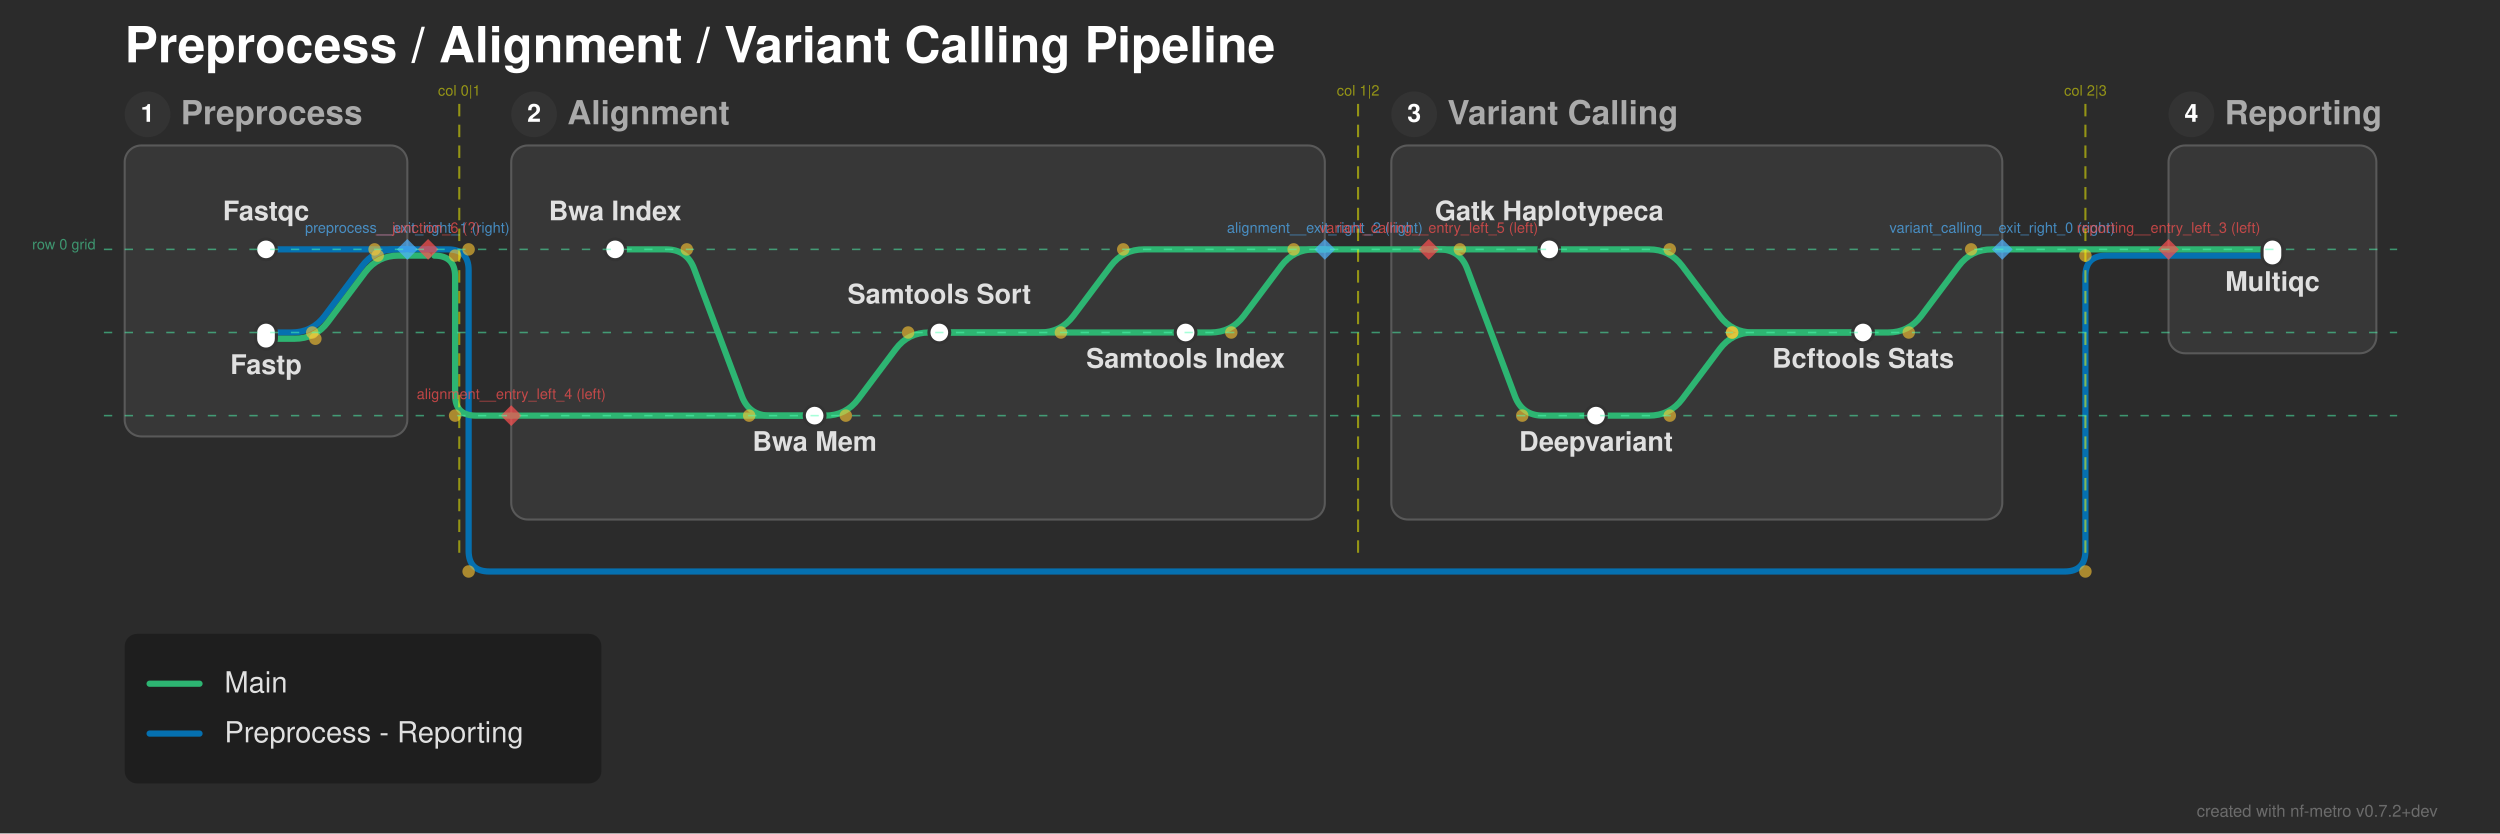
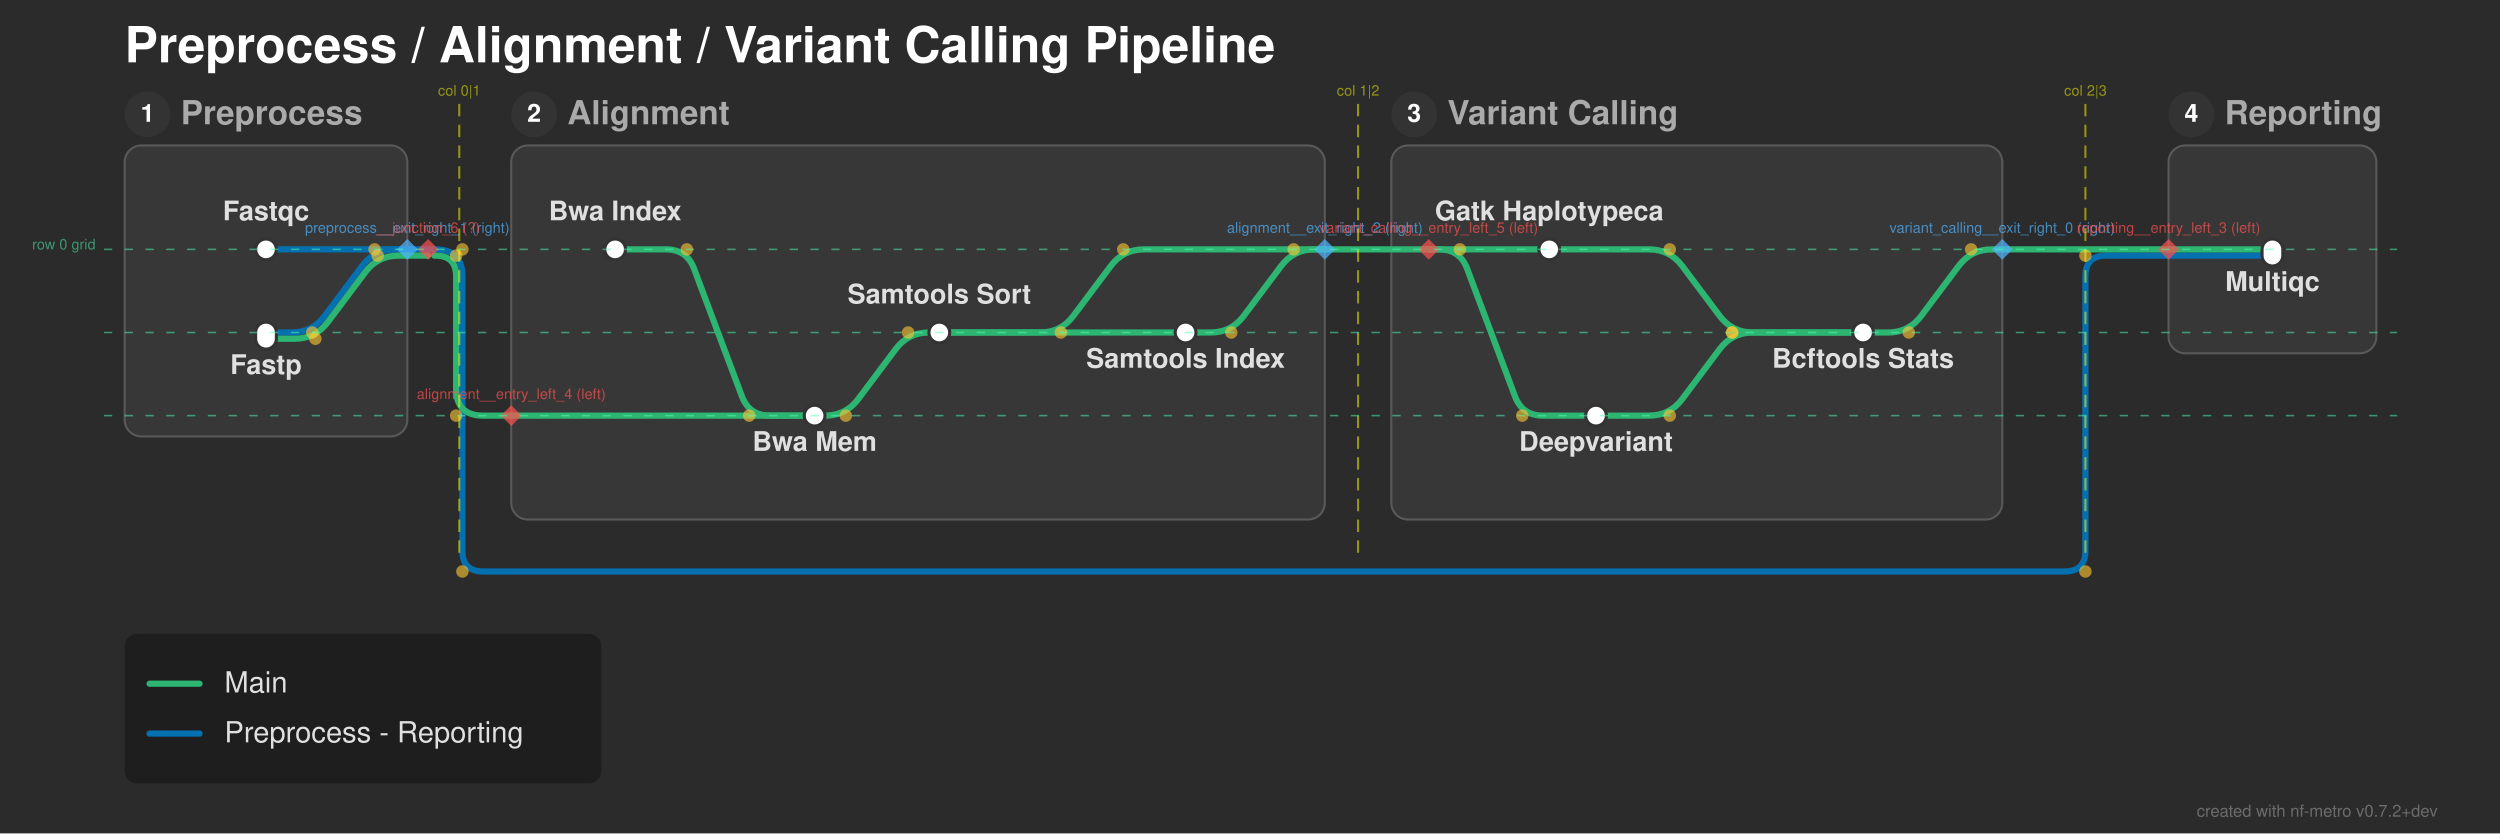
<svg xmlns="http://www.w3.org/2000/svg" width="1203" height="401" viewBox="0 0 1203 401">
  <defs>
</defs>
  <rect x="0" y="0" width="1203" height="401" fill="#2b2b2b" />
  <text x="60.0" y="30.0" font-size="24.0" fill="#ffffff" font-family="'Helvetica Neue', Helvetica, Arial, sans-serif" font-weight="bold" class="nf-metro-title">Preprocess / Alignment / Variant Calling Pipeline</text>
  <rect x="60.0" y="70.0" width="136.0" height="140.0" rx="8" ry="8" fill="#373737" stroke="#595959" stroke-width="1.0" class="nf-metro-section-box" data-section-id="preprocess" data-section-lines="main,preprocess_reporting" />
  <circle cx="71.0" cy="55.0" r="11" fill="#333333" class="nf-metro-section-num-circle" data-section-id="preprocess" />
  <text x="71.0" y="55.0" font-size="12" fill="#ffffff" font-family="'Helvetica Neue', Helvetica, Arial, sans-serif" font-weight="bold" text-anchor="middle" dy="0.3em" data-section-id="preprocess">1</text>
  <text x="87.0" y="55.0" font-size="16.0" fill="#aaaaaa" font-family="'Helvetica Neue', Helvetica, Arial, sans-serif" font-weight="bold" dy="0.3em" class="nf-metro-section-label" data-section-id="preprocess">Preprocess</text>
  <rect x="246.0" y="70.0" width="391.5" height="180.0" rx="8" ry="8" fill="#373737" stroke="#595959" stroke-width="1.0" class="nf-metro-section-box" data-section-id="alignment" data-section-lines="main" />
  <circle cx="257.0" cy="55.0" r="11" fill="#333333" class="nf-metro-section-num-circle" data-section-id="alignment" />
  <text x="257.0" y="55.0" font-size="12" fill="#ffffff" font-family="'Helvetica Neue', Helvetica, Arial, sans-serif" font-weight="bold" text-anchor="middle" dy="0.3em" data-section-id="alignment">2</text>
  <text x="273.0" y="55.0" font-size="16.0" fill="#aaaaaa" font-family="'Helvetica Neue', Helvetica, Arial, sans-serif" font-weight="bold" dy="0.3em" class="nf-metro-section-label" data-section-id="alignment">Alignment</text>
  <rect x="669.5" y="70.0" width="294.0" height="180.0" rx="8" ry="8" fill="#373737" stroke="#595959" stroke-width="1.0" class="nf-metro-section-box" data-section-id="variant_calling" data-section-lines="main" />
  <circle cx="680.5" cy="55.0" r="11" fill="#333333" class="nf-metro-section-num-circle" data-section-id="variant_calling" />
  <text x="680.5" y="55.0" font-size="12" fill="#ffffff" font-family="'Helvetica Neue', Helvetica, Arial, sans-serif" font-weight="bold" text-anchor="middle" dy="0.3em" data-section-id="variant_calling">3</text>
  <text x="696.5" y="55.0" font-size="16.0" fill="#aaaaaa" font-family="'Helvetica Neue', Helvetica, Arial, sans-serif" font-weight="bold" dy="0.3em" class="nf-metro-section-label" data-section-id="variant_calling">Variant Calling</text>
  <rect x="1043.5" y="70.0" width="100.0" height="100.0" rx="8" ry="8" fill="#373737" stroke="#595959" stroke-width="1.0" class="nf-metro-section-box" data-section-id="reporting" data-section-lines="main,preprocess_reporting" />
  <circle cx="1054.5" cy="55.0" r="11" fill="#333333" class="nf-metro-section-num-circle" data-section-id="reporting" />
  <text x="1054.5" y="55.0" font-size="12" fill="#ffffff" font-family="'Helvetica Neue', Helvetica, Arial, sans-serif" font-weight="bold" text-anchor="middle" dy="0.3em" data-section-id="reporting">4</text>
  <text x="1070.5" y="55.0" font-size="16.0" fill="#aaaaaa" font-family="'Helvetica Neue', Helvetica, Arial, sans-serif" font-weight="bold" dy="0.3em" class="nf-metro-section-label" data-section-id="reporting">Reporting</text>
  <path d="M128.0,120.0 L196.0,120.0" stroke="#0570b0" stroke-width="3.0" stroke-linecap="round" class="metro-line-preprocess_reporting" data-line-id="preprocess_reporting" />
  <path d="M1043.5,123.0 L1093.5,123.0" stroke="#0570b0" stroke-width="3.0" stroke-linecap="round" class="metro-line-preprocess_reporting" data-line-id="preprocess_reporting" />
  <path d="M128.0,160.0 L140.25,160.0 Q150.25,160.0,156.25,152.0 L174.25,128.0 Q180.25,120.0,190.25,120.0 L196.0,120.0" stroke="#0570b0" stroke-width="3.0" fill="none" stroke-linecap="round" stroke-linejoin="round" class="metro-line-preprocess_reporting" data-line-id="preprocess_reporting" />
  <path d="M196.0,120.0 L206.0,120.0" stroke="#0570b0" stroke-width="3.0" stroke-linecap="round" class="metro-line-preprocess_reporting" data-line-id="preprocess_reporting" />
-   <path d="M206.0,120.0 L215.5,120.0 Q225.5,120.0,225.5,130.0 L225.5,265.0 Q225.5,275.0,235.5,275.0 L993.5,275.0 Q1003.5,275.0,1003.5,265.0 L1003.5,133.0 Q1003.5,123.0,1013.5,123.0 L1043.5,123.0" stroke="#0570b0" stroke-width="3.0" fill="none" stroke-linecap="round" stroke-linejoin="round" class="metro-line-preprocess_reporting" data-line-id="preprocess_reporting" />
+   <path d="M206.0,120.0 L209.5,120.0 Q222.5,120.0,222.5,133.0 L222.5,265.0 Q222.5,275.0,232.5,275.0 L993.5,275.0 Q1003.5,275.0,1003.5,265.0 L1003.5,133.0 Q1003.5,123.0,1013.5,123.0 L1043.5,123.0" stroke="#0570b0" stroke-width="3.0" fill="none" stroke-linecap="round" stroke-linejoin="round" class="metro-line-preprocess_reporting" data-line-id="preprocess_reporting" />
  <path d="M296.0,120.0 L320.5,120.0 Q330.5,120.0,334.011,129.363 L356.989,190.637 Q360.5,200.0,370.5,200.0 L392.0,200.0" stroke="#2db572" stroke-width="3.0" fill="none" stroke-linecap="round" stroke-linejoin="round" class="metro-line-main" data-line-id="main" />
  <path d="M392.0,200.0 L397.0,200.0 Q407.0,200.0,413.0,192.0 L431.0,168.0 Q437.0,160.0,447.0,160.0 L452.0,160.0" stroke="#2db572" stroke-width="3.0" fill="none" stroke-linecap="round" stroke-linejoin="round" class="metro-line-main" data-line-id="main" />
  <path d="M452.0,160.0 L570.5,160.0" stroke="#2db572" stroke-width="3.0" stroke-linecap="round" class="metro-line-main" data-line-id="main" />
  <path d="M745.5,120.0 L793.5,120.0 Q803.5,120.0,809.5,128.0 L827.5,152.0 Q833.5,160.0,843.5,160.0 L896.5,160.0" stroke="#2db572" stroke-width="3.0" fill="none" stroke-linecap="round" stroke-linejoin="round" class="metro-line-main" data-line-id="main" />
  <path d="M768.0,200.0 L793.5,200.0 Q803.5,200.0,809.5,192.0 L827.5,168.0 Q833.5,160.0,843.5,160.0 L896.5,160.0" stroke="#2db572" stroke-width="3.0" fill="none" stroke-linecap="round" stroke-linejoin="round" class="metro-line-main" data-line-id="main" />
  <path d="M896.5,160.0 L908.5,160.0 Q918.5,160.0,924.5,152.0 L942.5,128.0 Q948.5,120.0,958.5,120.0 L963.5,120.0" stroke="#2db572" stroke-width="3.0" fill="none" stroke-linecap="round" stroke-linejoin="round" class="metro-line-main" data-line-id="main" />
  <path d="M1043.5,120.0 L1093.5,120.0" stroke="#2db572" stroke-width="3.0" stroke-linecap="round" class="metro-line-main" data-line-id="main" />
  <path d="M128.0,163.0 L141.75,163.0 Q151.75,163.0,157.75,155.0 L175.75,131.0 Q181.75,123.0,191.75,123.0 L196.0,123.0" stroke="#2db572" stroke-width="3.0" fill="none" stroke-linecap="round" stroke-linejoin="round" class="metro-line-main" data-line-id="main" />
  <path d="M246.0,200.0 L392.0,200.0" stroke="#2db572" stroke-width="3.0" stroke-linecap="round" class="metro-line-main" data-line-id="main" />
  <path d="M452.0,160.0 L500.5,160.0 Q510.5,160.0,516.5,152.0 L534.5,128.0 Q540.5,120.0,550.5,120.0 L637.5,120.0" stroke="#2db572" stroke-width="3.0" fill="none" stroke-linecap="round" stroke-linejoin="round" class="metro-line-main" data-line-id="main" />
  <path d="M687.5,120.0 L745.5,120.0" stroke="#2db572" stroke-width="3.0" stroke-linecap="round" class="metro-line-main" data-line-id="main" />
  <path d="M687.5,120.0 L692.5,120.0 Q702.5,120.0,706.011,129.363 L728.989,190.637 Q732.5,200.0,742.5,200.0 L768.0,200.0" stroke="#2db572" stroke-width="3.0" fill="none" stroke-linecap="round" stroke-linejoin="round" class="metro-line-main" data-line-id="main" />
  <path d="M570.5,160.0 L582.5,160.0 Q592.5,160.0,598.5,152.0 L616.5,128.0 Q622.5,120.0,632.5,120.0 L637.5,120.0" stroke="#2db572" stroke-width="3.0" fill="none" stroke-linecap="round" stroke-linejoin="round" class="metro-line-main" data-line-id="main" />
  <path d="M963.5,120.0 L1043.5,120.0" stroke="#2db572" stroke-width="3.0" stroke-linecap="round" class="metro-line-main" data-line-id="main" />
  <path d="M196.0,123.0 L206.0,123.0" stroke="#2db572" stroke-width="3.0" stroke-linecap="round" class="metro-line-main" data-line-id="main" />
-   <path d="M209.0,123.0 L209.0,123.0 Q219.0,123.0,219.0,133.0 L219.0,190.0 Q219.0,200.0,229.0,200.0 L246.0,200.0" stroke="#2db572" stroke-width="3.0" fill="none" stroke-linecap="round" stroke-linejoin="round" class="metro-line-main" data-line-id="main" />
+   <path d="M209.0,123.0 L209.5,123.0 Q219.5,123.0,219.5,133.0 L219.5,187.0 Q219.5,200.0,232.5,200.0 L246.0,200.0" stroke="#2db572" stroke-width="3.0" fill="none" stroke-linecap="round" stroke-linejoin="round" class="metro-line-main" data-line-id="main" />
  <path d="M637.5,120.0 L687.5,120.0" stroke="#2db572" stroke-width="3.0" stroke-linecap="round" class="metro-line-main" data-line-id="main" />
  <rect x="123.0" y="115.0" width="10.0" height="10.0" rx="5.0" ry="5.0" fill="#ffffff" stroke="#333333" stroke-width="1.5" class="nf-metro-station" data-station-id="fastqc" data-station-lines="preprocess_reporting" data-station-label="Fastqc" data-section-id="preprocess" data-section-name="Preprocess" />
  <rect x="123.0" y="155.0" width="10.0" height="13.0" rx="5.0" ry="5.0" fill="#ffffff" stroke="#333333" stroke-width="1.5" class="nf-metro-station" data-station-id="fastp" data-station-lines="main,preprocess_reporting" data-station-label="Fastp" data-section-id="preprocess" data-section-name="Preprocess" />
  <rect x="291.0" y="115.0" width="10.0" height="10.0" rx="5.0" ry="5.0" fill="#ffffff" stroke="#333333" stroke-width="1.5" class="nf-metro-station" data-station-id="bwa_index" data-station-lines="main" data-station-label="Bwa Index" data-section-id="alignment" data-section-name="Alignment" />
  <rect x="387.0" y="195.0" width="10.0" height="10.0" rx="5.0" ry="5.0" fill="#ffffff" stroke="#333333" stroke-width="1.5" class="nf-metro-station" data-station-id="bwa_mem" data-station-lines="main" data-station-label="Bwa Mem" data-section-id="alignment" data-section-name="Alignment" />
  <rect x="447.0" y="155.0" width="10.0" height="10.0" rx="5.0" ry="5.0" fill="#ffffff" stroke="#333333" stroke-width="1.5" class="nf-metro-station" data-station-id="samtools_sort" data-station-lines="main" data-station-label="Samtools Sort" data-section-id="alignment" data-section-name="Alignment" />
  <rect x="565.5" y="155.0" width="10.0" height="10.0" rx="5.0" ry="5.0" fill="#ffffff" stroke="#333333" stroke-width="1.5" class="nf-metro-station" data-station-id="samtools_index" data-station-lines="main" data-station-label="Samtools Index" data-section-id="alignment" data-section-name="Alignment" />
  <rect x="740.5" y="115.0" width="10.0" height="10.0" rx="5.0" ry="5.0" fill="#ffffff" stroke="#333333" stroke-width="1.5" class="nf-metro-station" data-station-id="gatk_haplotypecaller" data-station-lines="main" data-station-label="Gatk Haplotypeca" data-section-id="variant_calling" data-section-name="Variant Calling" />
  <rect x="763.0" y="195.0" width="10.0" height="10.0" rx="5.0" ry="5.0" fill="#ffffff" stroke="#333333" stroke-width="1.5" class="nf-metro-station" data-station-id="deepvariant" data-station-lines="main" data-station-label="Deepvariant" data-section-id="variant_calling" data-section-name="Variant Calling" />
  <rect x="891.5" y="155.0" width="10.0" height="10.0" rx="5.0" ry="5.0" fill="#ffffff" stroke="#333333" stroke-width="1.5" class="nf-metro-station" data-station-id="bcftools_stats" data-station-lines="main" data-station-label="Bcftools Stats" data-section-id="variant_calling" data-section-name="Variant Calling" />
  <rect x="1088.5" y="115.0" width="10.0" height="13.0" rx="5.0" ry="5.0" fill="#ffffff" stroke="#333333" stroke-width="1.5" class="nf-metro-station" data-station-id="multiqc" data-station-lines="main,preprocess_reporting" data-station-label="Multiqc" data-section-id="reporting" data-section-name="Reporting" />
  <text x="296.0" y="106.0" font-size="13.0" fill="#e0e0e0" font-family="'Helvetica Neue', Helvetica, Arial, sans-serif" font-weight="bold" text-anchor="middle" dominant-baseline="auto" data-station-id="bwa_index" class="nf-metro-station-label">Bwa Index</text>
  <text x="745.5" y="106.0" font-size="13.0" fill="#e0e0e0" font-family="'Helvetica Neue', Helvetica, Arial, sans-serif" font-weight="bold" text-anchor="middle" dominant-baseline="auto" data-station-id="gatk_haplotypecaller" class="nf-metro-station-label">Gatk Haplotypeca</text>
  <text x="768.0" y="211.0" font-size="13.0" fill="#e0e0e0" font-family="'Helvetica Neue', Helvetica, Arial, sans-serif" font-weight="bold" text-anchor="middle" dominant-baseline="hanging" data-station-id="deepvariant" class="nf-metro-station-label">Deepvariant</text>
  <text x="128.0" y="106.0" font-size="13.0" fill="#e0e0e0" font-family="'Helvetica Neue', Helvetica, Arial, sans-serif" font-weight="bold" text-anchor="middle" dominant-baseline="auto" data-station-id="fastqc" class="nf-metro-station-label">Fastqc</text>
  <text x="1093.5" y="134.0" font-size="13.0" fill="#e0e0e0" font-family="'Helvetica Neue', Helvetica, Arial, sans-serif" font-weight="bold" text-anchor="middle" dominant-baseline="hanging" data-station-id="multiqc" class="nf-metro-station-label">Multiqc</text>
  <text x="128.0" y="174.0" font-size="13.0" fill="#e0e0e0" font-family="'Helvetica Neue', Helvetica, Arial, sans-serif" font-weight="bold" text-anchor="middle" dominant-baseline="hanging" data-station-id="fastp" class="nf-metro-station-label">Fastp</text>
  <text x="896.5" y="171.0" font-size="13.0" fill="#e0e0e0" font-family="'Helvetica Neue', Helvetica, Arial, sans-serif" font-weight="bold" text-anchor="middle" dominant-baseline="hanging" data-station-id="bcftools_stats" class="nf-metro-station-label">Bcftools Stats</text>
  <text x="392.0" y="211.0" font-size="13.0" fill="#e0e0e0" font-family="'Helvetica Neue', Helvetica, Arial, sans-serif" font-weight="bold" text-anchor="middle" dominant-baseline="hanging" data-station-id="bwa_mem" class="nf-metro-station-label">Bwa Mem</text>
  <text x="452.0" y="146.0" font-size="13.0" fill="#e0e0e0" font-family="'Helvetica Neue', Helvetica, Arial, sans-serif" font-weight="bold" text-anchor="middle" dominant-baseline="auto" data-station-id="samtools_sort" class="nf-metro-station-label">Samtools Sort</text>
  <text x="570.5" y="171.0" font-size="13.0" fill="#e0e0e0" font-family="'Helvetica Neue', Helvetica, Arial, sans-serif" font-weight="bold" text-anchor="middle" dominant-baseline="hanging" data-station-id="samtools_index" class="nf-metro-station-label">Samtools Index</text>
  <circle cx="330.5" cy="120.0" r="3.0" fill="rgba(255, 200, 50, 0.6)" />
  <circle cx="360.5" cy="200.0" r="3.0" fill="rgba(255, 200, 50, 0.6)" />
  <circle cx="407.0" cy="200.0" r="3.0" fill="rgba(255, 200, 50, 0.6)" />
  <circle cx="437.0" cy="160.0" r="3.0" fill="rgba(255, 200, 50, 0.6)" />
  <circle cx="803.5" cy="120.0" r="3.0" fill="rgba(255, 200, 50, 0.6)" />
  <circle cx="833.5" cy="160.0" r="3.0" fill="rgba(255, 200, 50, 0.6)" />
  <circle cx="803.5" cy="200.0" r="3.0" fill="rgba(255, 200, 50, 0.6)" />
  <circle cx="833.5" cy="160.0" r="3.0" fill="rgba(255, 200, 50, 0.6)" />
  <circle cx="918.5" cy="160.0" r="3.0" fill="rgba(255, 200, 50, 0.6)" />
  <circle cx="948.5" cy="120.0" r="3.0" fill="rgba(255, 200, 50, 0.6)" />
  <circle cx="151.75" cy="163.0" r="3.0" fill="rgba(255, 200, 50, 0.6)" />
  <circle cx="181.75" cy="123.0" r="3.0" fill="rgba(255, 200, 50, 0.6)" />
  <circle cx="510.5" cy="160.0" r="3.0" fill="rgba(255, 200, 50, 0.6)" />
  <circle cx="540.5" cy="120.0" r="3.0" fill="rgba(255, 200, 50, 0.6)" />
  <circle cx="702.5" cy="120.0" r="3.0" fill="rgba(255, 200, 50, 0.6)" />
  <circle cx="732.5" cy="200.0" r="3.0" fill="rgba(255, 200, 50, 0.6)" />
  <circle cx="592.5" cy="160.0" r="3.0" fill="rgba(255, 200, 50, 0.6)" />
  <circle cx="622.5" cy="120.0" r="3.0" fill="rgba(255, 200, 50, 0.6)" />
  <circle cx="150.25" cy="160.0" r="3.0" fill="rgba(255, 200, 50, 0.6)" />
  <circle cx="180.25" cy="120.0" r="3.0" fill="rgba(255, 200, 50, 0.6)" />
-   <circle cx="219.0" cy="123.0" r="3.0" fill="rgba(255, 200, 50, 0.6)" />
-   <circle cx="219.0" cy="200.0" r="3.0" fill="rgba(255, 200, 50, 0.6)" />
-   <circle cx="225.5" cy="120.0" r="3.0" fill="rgba(255, 200, 50, 0.6)" />
-   <circle cx="225.5" cy="275.0" r="3.0" fill="rgba(255, 200, 50, 0.6)" />
+   <circle cx="219.5" cy="123.0" r="3.0" fill="rgba(255, 200, 50, 0.6)" />
+   <circle cx="219.5" cy="200.0" r="3.0" fill="rgba(255, 200, 50, 0.6)" />
+   <circle cx="222.5" cy="120.0" r="3.0" fill="rgba(255, 200, 50, 0.6)" />
+   <circle cx="222.5" cy="275.0" r="3.0" fill="rgba(255, 200, 50, 0.6)" />
  <circle cx="1003.5" cy="275.0" r="3.0" fill="rgba(255, 200, 50, 0.6)" />
  <circle cx="1003.5" cy="123.0" r="3.0" fill="rgba(255, 200, 50, 0.6)" />
  <path d="M963.5,115.0 L968.5,120.0 L963.5,125.0 L958.5,120.0 Z" fill="rgba(80, 180, 255, 0.7)" stroke="none" />
  <text x="963.5" y="112.0" font-size="7" fill="rgba(80, 180, 255, 0.7)" font-family="'Helvetica Neue', Helvetica, Arial, sans-serif" text-anchor="middle" dominant-baseline="auto">variant_calling__exit_right_0 (right)</text>
  <path d="M196.0,115.0 L201.0,120.0 L196.0,125.0 L191.0,120.0 Z" fill="rgba(80, 180, 255, 0.7)" stroke="none" />
  <text x="196.0" y="112.0" font-size="7" fill="rgba(80, 180, 255, 0.7)" font-family="'Helvetica Neue', Helvetica, Arial, sans-serif" text-anchor="middle" dominant-baseline="auto">preprocess__exit_right_1 (right)</text>
  <path d="M637.5,115.0 L642.5,120.0 L637.5,125.0 L632.5,120.0 Z" fill="rgba(80, 180, 255, 0.7)" stroke="none" />
  <text x="637.5" y="112.0" font-size="7" fill="rgba(80, 180, 255, 0.7)" font-family="'Helvetica Neue', Helvetica, Arial, sans-serif" text-anchor="middle" dominant-baseline="auto">alignment__exit_right_2 (right)</text>
  <path d="M1043.5,115.0 L1048.5,120.0 L1043.5,125.0 L1038.5,120.0 Z" fill="rgba(255, 80, 80, 0.7)" stroke="none" />
  <text x="1043.5" y="112.0" font-size="7" fill="rgba(255, 80, 80, 0.7)" font-family="'Helvetica Neue', Helvetica, Arial, sans-serif" text-anchor="middle" dominant-baseline="auto">reporting__entry_left_3 (left)</text>
  <path d="M246.0,195.0 L251.0,200.0 L246.0,205.0 L241.0,200.0 Z" fill="rgba(255, 80, 80, 0.7)" stroke="none" />
  <text x="246.0" y="192.0" font-size="7" fill="rgba(255, 80, 80, 0.7)" font-family="'Helvetica Neue', Helvetica, Arial, sans-serif" text-anchor="middle" dominant-baseline="auto">alignment__entry_left_4 (left)</text>
  <path d="M687.5,115.0 L692.5,120.0 L687.5,125.0 L682.5,120.0 Z" fill="rgba(255, 80, 80, 0.7)" stroke="none" />
  <text x="687.5" y="112.0" font-size="7" fill="rgba(255, 80, 80, 0.7)" font-family="'Helvetica Neue', Helvetica, Arial, sans-serif" text-anchor="middle" dominant-baseline="auto">variant_calling__entry_left_5 (left)</text>
  <path d="M206.0,115.0 L211.0,120.0 L206.0,125.0 L201.0,120.0 Z" fill="rgba(255, 80, 80, 0.7)" stroke="none" />
  <text x="206.0" y="112.0" font-size="7" fill="rgba(255, 80, 80, 0.7)" font-family="'Helvetica Neue', Helvetica, Arial, sans-serif" text-anchor="middle" dominant-baseline="auto">__junction_6 (?)</text>
  <path d="M221.0,50.0 L221.0,270.0" stroke="rgba(255, 255, 0, 0.5)" stroke-width="1" stroke-dasharray="6,4" />
  <text x="221.0" y="46.0" font-size="7" fill="rgba(255, 255, 0, 0.5)" font-family="'Helvetica Neue', Helvetica, Arial, sans-serif" text-anchor="middle">col 0|1</text>
  <path d="M653.5,50.0 L653.5,270.0" stroke="rgba(255, 255, 0, 0.5)" stroke-width="1" stroke-dasharray="6,4" />
  <text x="653.5" y="46.0" font-size="7" fill="rgba(255, 255, 0, 0.5)" font-family="'Helvetica Neue', Helvetica, Arial, sans-serif" text-anchor="middle">col 1|2</text>
  <path d="M1003.5,50.0 L1003.5,270.0" stroke="rgba(255, 255, 0, 0.5)" stroke-width="1" stroke-dasharray="6,4" />
  <text x="1003.5" y="46.0" font-size="7" fill="rgba(255, 255, 0, 0.5)" font-family="'Helvetica Neue', Helvetica, Arial, sans-serif" text-anchor="middle">col 2|3</text>
  <path d="M50.0,120.0 L1153.5,120.0" stroke="rgba(80, 255, 180, 0.5)" stroke-width="0.75" stroke-dasharray="4,6" />
  <text x="46.0" y="120.0" font-size="7" fill="rgba(80, 255, 180, 0.5)" font-family="'Helvetica Neue', Helvetica, Arial, sans-serif" text-anchor="end">row 0 grid</text>
  <path d="M50.0,160.0 L1153.5,160.0" stroke="rgba(80, 255, 180, 0.5)" stroke-width="0.75" stroke-dasharray="4,6" />
  <path d="M50.0,200.0 L1153.5,200.0" stroke="rgba(80, 255, 180, 0.5)" stroke-width="0.75" stroke-dasharray="4,6" />
  <rect x="60.0" y="305.0" width="229.4" height="72.0" rx="6" ry="6" fill="rgba(0, 0, 0, 0.3)" />
  <path d="M72.0,329.0 L96.0,329.0" stroke="#2db572" stroke-width="3.0" stroke-linecap="round" />
  <text x="108.0" y="329.0" font-size="14.0" fill="#e0e0e0" font-family="'Helvetica Neue', Helvetica, Arial, sans-serif" dy="0.3em">Main</text>
  <path d="M72.0,353.0 L96.0,353.0" stroke="#0570b0" stroke-width="3.0" stroke-linecap="round" />
  <text x="108.0" y="353.0" font-size="14.0" fill="#e0e0e0" font-family="'Helvetica Neue', Helvetica, Arial, sans-serif" dy="0.3em">Preprocess - Reporting</text>
  <text x="1173.0" y="393.0" font-size="8" fill="rgba(150, 150, 150, 0.6)" font-family="'Helvetica Neue', Helvetica, Arial, sans-serif" text-anchor="end">created with nf-metro v0.7.2+dev</text>
</svg>
